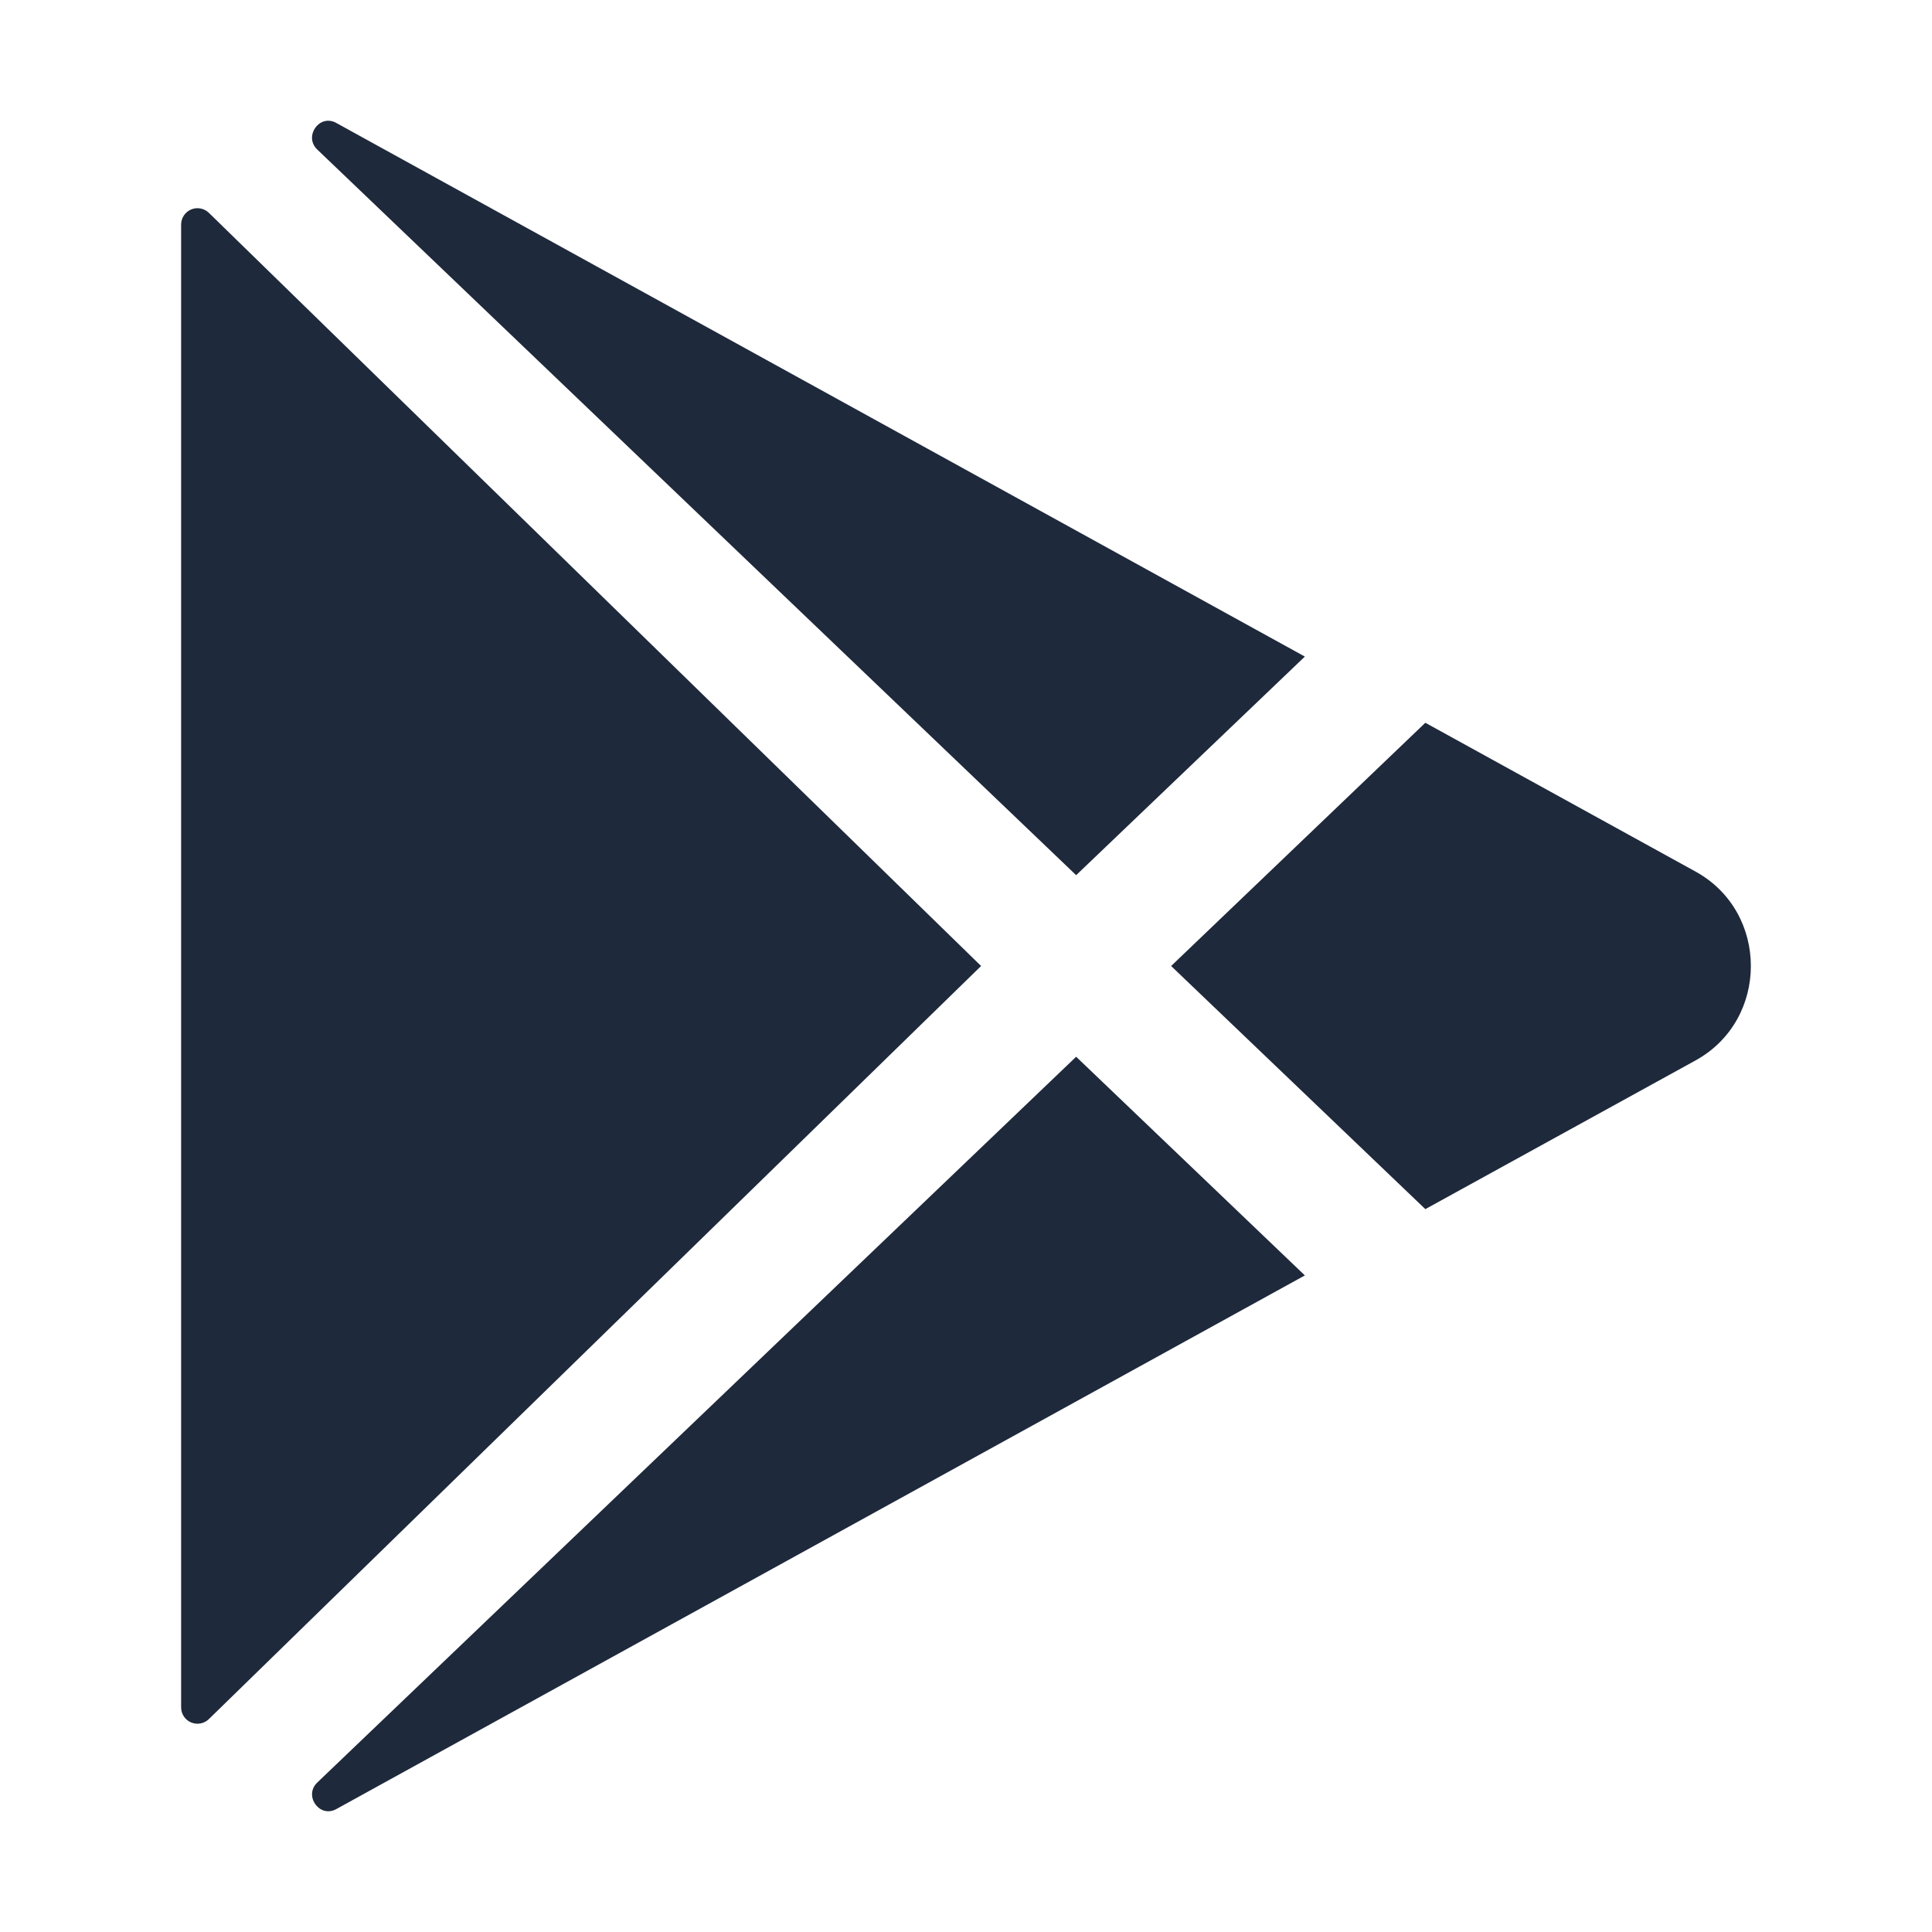
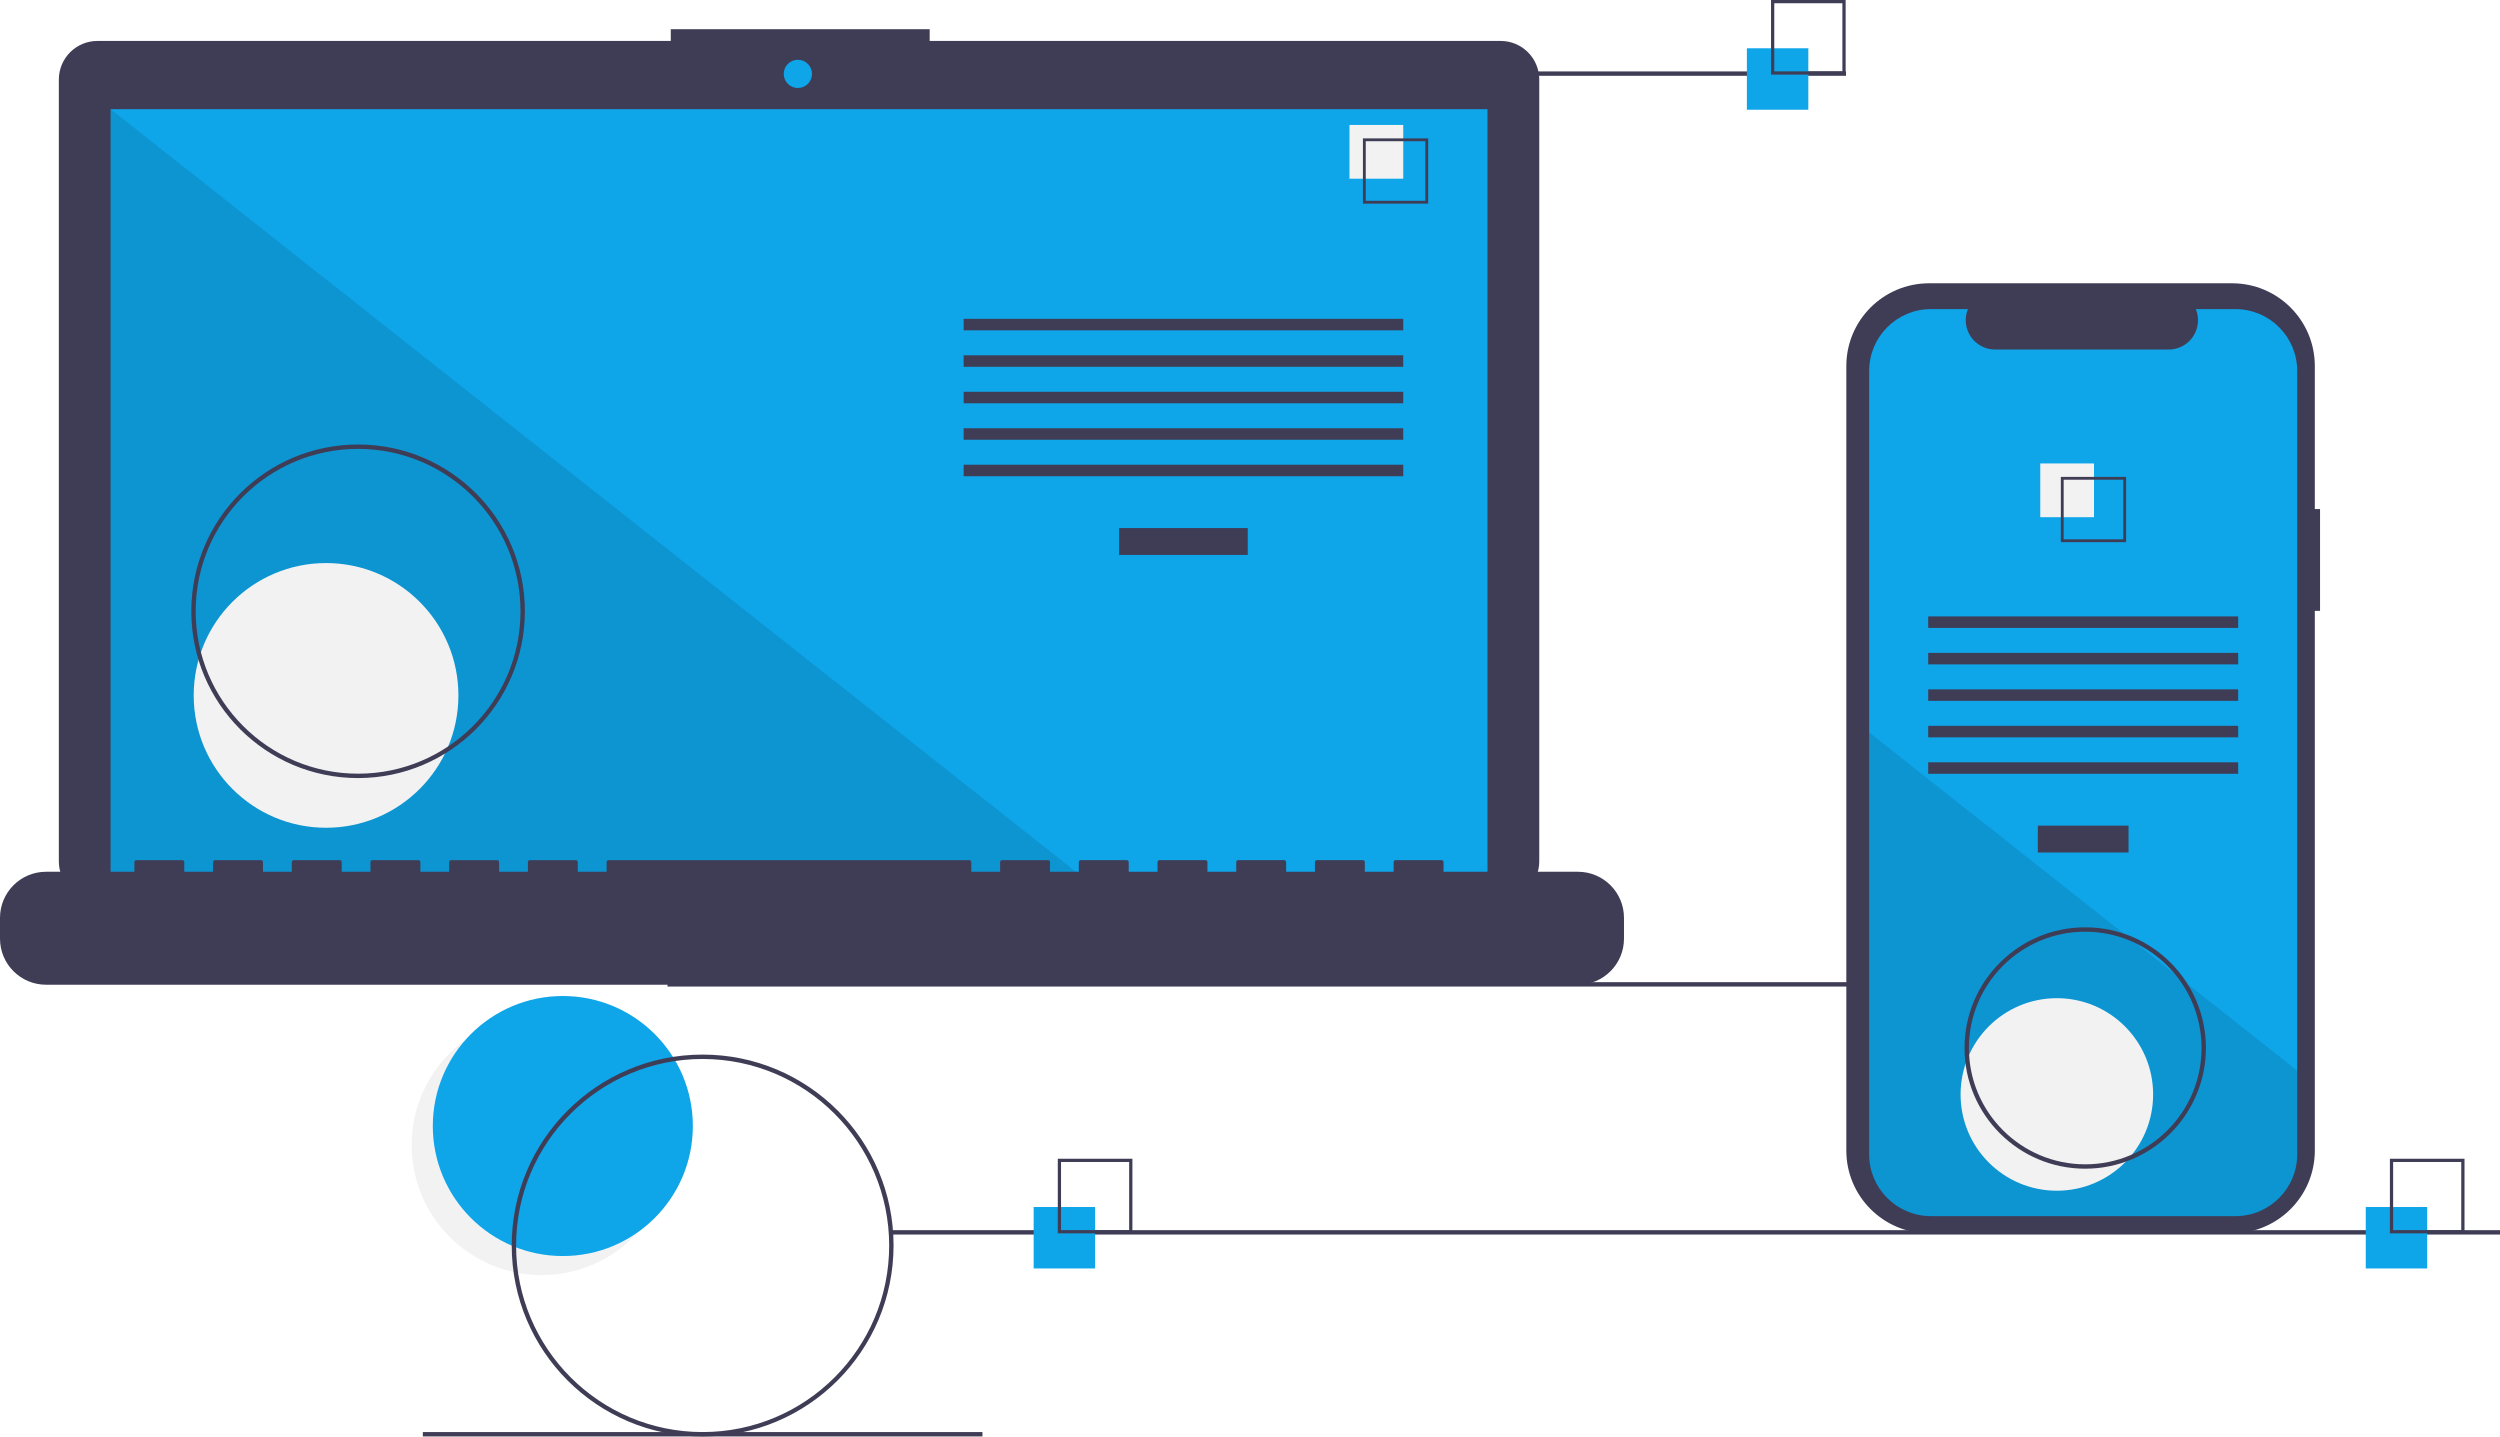
- <svg xmlns="http://www.w3.org/2000/svg" fill="#1e293b" class="ionicon" viewBox="0 0 512 512">
-   <path d="M48 59.49v393a4.33 4.33 0 007.37 3.07L260 256 55.37 56.42A4.33 4.33 0 0048 59.49zM345.8 174L89.22 32.64l-.16-.09c-4.42-2.4-8.62 3.58-5 7.06l201.13 192.32zM84.08 472.39c-3.64 3.48.56 9.46 5 7.06l.16-.09L345.8 338l-60.61-57.95zM449.38 231l-71.65-39.46L310.36 256l67.37 64.43L449.38 281c19.49-10.77 19.49-39.23 0-50z" />
+ <svg xmlns="http://www.w3.org/2000/svg" data-name="Layer 1" width="1139.171" height="654.543" viewBox="0 0 1139.171 654.543">
+   <circle cx="246.827" cy="521.765" r="59.243" fill="#f2f2f2" />
+   <circle cx="256.46" cy="513.095" r="59.243" fill="#0ea5e9" />
+   <rect x="304.171" y="447.543" width="733" height="2" fill="#3f3d56" />
+   <path d="M714.207,141.381H454.038v-5.362h-117.971v5.362H74.825a17.599,17.599,0,0,0-17.599,17.599V515.231a17.599,17.599,0,0,0,17.599,17.599H714.207a17.599,17.599,0,0,0,17.599-17.599V158.979A17.599,17.599,0,0,0,714.207,141.381Z" transform="translate(-30.41456 -122.7284)" fill="#3f3d56" />
+   <rect x="50.406" y="49.754" width="627.391" height="353.913" fill="#0ea5e9" />
+   <circle cx="363.565" cy="33.667" r="6.435" fill="#0ea5e9" />
+   <polygon points="498.374 403.667 50.406 403.667 50.406 49.754 498.374 403.667" opacity="0.1" />
+   <circle cx="148.574" cy="316.876" r="60.307" fill="#f2f2f2" />
+   <rect x="509.953" y="240.622" width="58.605" height="12.246" fill="#3f3d56" />
+   <rect x="439.102" y="145.279" width="200.307" height="5.248" fill="#3f3d56" />
+   <rect x="439.102" y="161.898" width="200.307" height="5.248" fill="#3f3d56" />
+   <rect x="439.102" y="178.518" width="200.307" height="5.248" fill="#3f3d56" />
+   <rect x="439.102" y="195.137" width="200.307" height="5.248" fill="#3f3d56" />
+   <rect x="439.102" y="211.756" width="200.307" height="5.248" fill="#3f3d56" />
+   <rect x="614.917" y="56.934" width="24.492" height="24.492" fill="#f2f2f2" />
+   <path d="M681.195,215.525h-29.74v-29.74h29.74Zm-28.447-1.293h27.154V187.078H652.748Z" transform="translate(-30.41456 -122.7284)" fill="#3f3d56" />
+   <path d="M749.422,519.96H688.192v-4.412a.875.875,0,0,0-.875-.875h-20.993a.875.875,0,0,0-.875.875v4.412H652.329v-4.412a.875.875,0,0,0-.875-.875H630.462a.875.875,0,0,0-.875.875v4.412H616.467v-4.412a.875.875,0,0,0-.875-.875H594.599a.875.875,0,0,0-.875.875v4.412H580.604v-4.412a.875.875,0,0,0-.875-.875H558.736a.875.875,0,0,0-.875.875v4.412H544.741v-4.412a.875.875,0,0,0-.875-.875H522.873a.875.875,0,0,0-.875.875v4.412H508.878v-4.412a.875.875,0,0,0-.875-.875h-20.993a.875.875,0,0,0-.875.875v4.412H473.015v-4.412a.875.875,0,0,0-.875-.875H307.696a.875.875,0,0,0-.875.875v4.412H293.701v-4.412a.875.875,0,0,0-.875-.875H271.833a.875.875,0,0,0-.875.875v4.412H257.838v-4.412a.875.875,0,0,0-.875-.875h-20.993a.875.875,0,0,0-.875.875v4.412H221.975v-4.412a.875.875,0,0,0-.875-.875H200.107a.875.875,0,0,0-.875.875v4.412H186.112v-4.412a.875.875,0,0,0-.875-.875H164.244a.875.875,0,0,0-.875.875v4.412H150.249v-4.412a.875.875,0,0,0-.875-.875H128.381a.875.875,0,0,0-.875.875v4.412H114.386v-4.412a.875.875,0,0,0-.875-.875H92.519a.875.875,0,0,0-.875.875v4.412H51.407a20.993,20.993,0,0,0-20.993,20.993v9.492A20.993,20.993,0,0,0,51.407,571.438H749.422a20.993,20.993,0,0,0,20.993-20.993v-9.492A20.993,20.993,0,0,0,749.422,519.96Z" transform="translate(-30.41456 -122.7284)" fill="#3f3d56" />
+   <path d="M193.586,477.272a76,76,0,1,1,76-76A76.086,76.086,0,0,1,193.586,477.272Zm0-150a74,74,0,1,0,74,74A74.084,74.084,0,0,0,193.586,327.272Z" transform="translate(-30.41456 -122.7284)" fill="#3f3d56" />
+   <rect x="586.171" y="32.543" width="255" height="2" fill="#3f3d56" />
+   <rect x="406.171" y="560.543" width="733" height="2" fill="#3f3d56" />
+   <rect x="192.672" y="652.543" width="255" height="2" fill="#3f3d56" />
+   <rect x="471" y="550" width="28" height="28" fill="#0ea5e9" />
+   <path d="M546.415,684.728h-34v-34h34Zm-32.522-1.478H544.936V652.207H513.893Z" transform="translate(-30.41456 -122.7284)" fill="#3f3d56" />
+   <rect x="796" y="22" width="28" height="28" fill="#0ea5e9" />
+   <path d="M871.415,156.728h-34v-34h34Zm-32.522-1.478H869.936V124.207H838.893Z" transform="translate(-30.41456 -122.7284)" fill="#3f3d56" />
+   <rect x="1078" y="550" width="28" height="28" fill="#0ea5e9" />
+   <path d="M1153.415,684.728h-34v-34h34Zm-32.522-1.478h31.043V652.207h-31.043Z" transform="translate(-30.41456 -122.7284)" fill="#3f3d56" />
+   <path d="M1087.586,354.687h-2.379V289.525a37.714,37.714,0,0,0-37.714-37.714H909.44A37.714,37.714,0,0,0,871.726,289.525V647.006A37.714,37.714,0,0,0,909.44,684.72h138.053a37.714,37.714,0,0,0,37.714-37.714V401.07h2.379Z" transform="translate(-30.41456 -122.7284)" fill="#3f3d56" />
+   <path d="M1077.176,291.742v356.96a28.165,28.165,0,0,1-28.16,28.17H910.296a28.165,28.165,0,0,1-28.16-28.17v-356.96a28.163,28.163,0,0,1,28.16-28.16h16.83a13.379,13.379,0,0,0,12.39,18.43h79.09a13.379,13.379,0,0,0,12.39-18.43h18.02A28.163,28.163,0,0,1,1077.176,291.742Z" transform="translate(-30.41456 -122.7284)" fill="#0ea5e9" />
+   <rect x="928.58" y="376.218" width="41.324" height="12.246" fill="#3f3d56" />
+   <rect x="878.621" y="280.875" width="141.24" height="5.248" fill="#3f3d56" />
+   <rect x="878.621" y="297.494" width="141.24" height="5.248" fill="#3f3d56" />
+   <rect x="878.621" y="314.114" width="141.24" height="5.248" fill="#3f3d56" />
+   <rect x="878.621" y="330.733" width="141.24" height="5.248" fill="#3f3d56" />
+   <rect x="878.621" y="347.352" width="141.24" height="5.248" fill="#3f3d56" />
+   <rect x="929.684" y="211.179" width="24.492" height="24.492" fill="#f2f2f2" />
+   <path d="M969.474,340.032v29.74h29.74v-29.74Zm28.45,28.45h-27.16v-27.16h27.16Z" transform="translate(-30.41456 -122.7284)" fill="#3f3d56" />
+   <path d="M1077.176,610.582v38.12a28.165,28.165,0,0,1-28.16,28.17H910.296a28.165,28.165,0,0,1-28.16-28.17v-192.21l116.87,92.33,2,1.58,21.74,17.17,2.03,1.61Z" transform="translate(-30.41456 -122.7284)" opacity="0.1" />
+   <circle cx="937.241" cy="498.707" r="43.868" fill="#f2f2f2" />
+   <path d="M350.586,777.272a87,87,0,1,1,87-87A87.099,87.099,0,0,1,350.586,777.272Zm0-172a85,85,0,1,0,85,85A85.096,85.096,0,0,0,350.586,605.272Z" transform="translate(-30.41456 -122.7284)" fill="#3f3d56" />
+   <path d="M980.586,655.272a55,55,0,1,1,55-55A55.062,55.062,0,0,1,980.586,655.272Zm0-108a53,53,0,1,0,53,53A53.06,53.06,0,0,0,980.586,547.272Z" transform="translate(-30.41456 -122.7284)" fill="#3f3d56" />
</svg>
